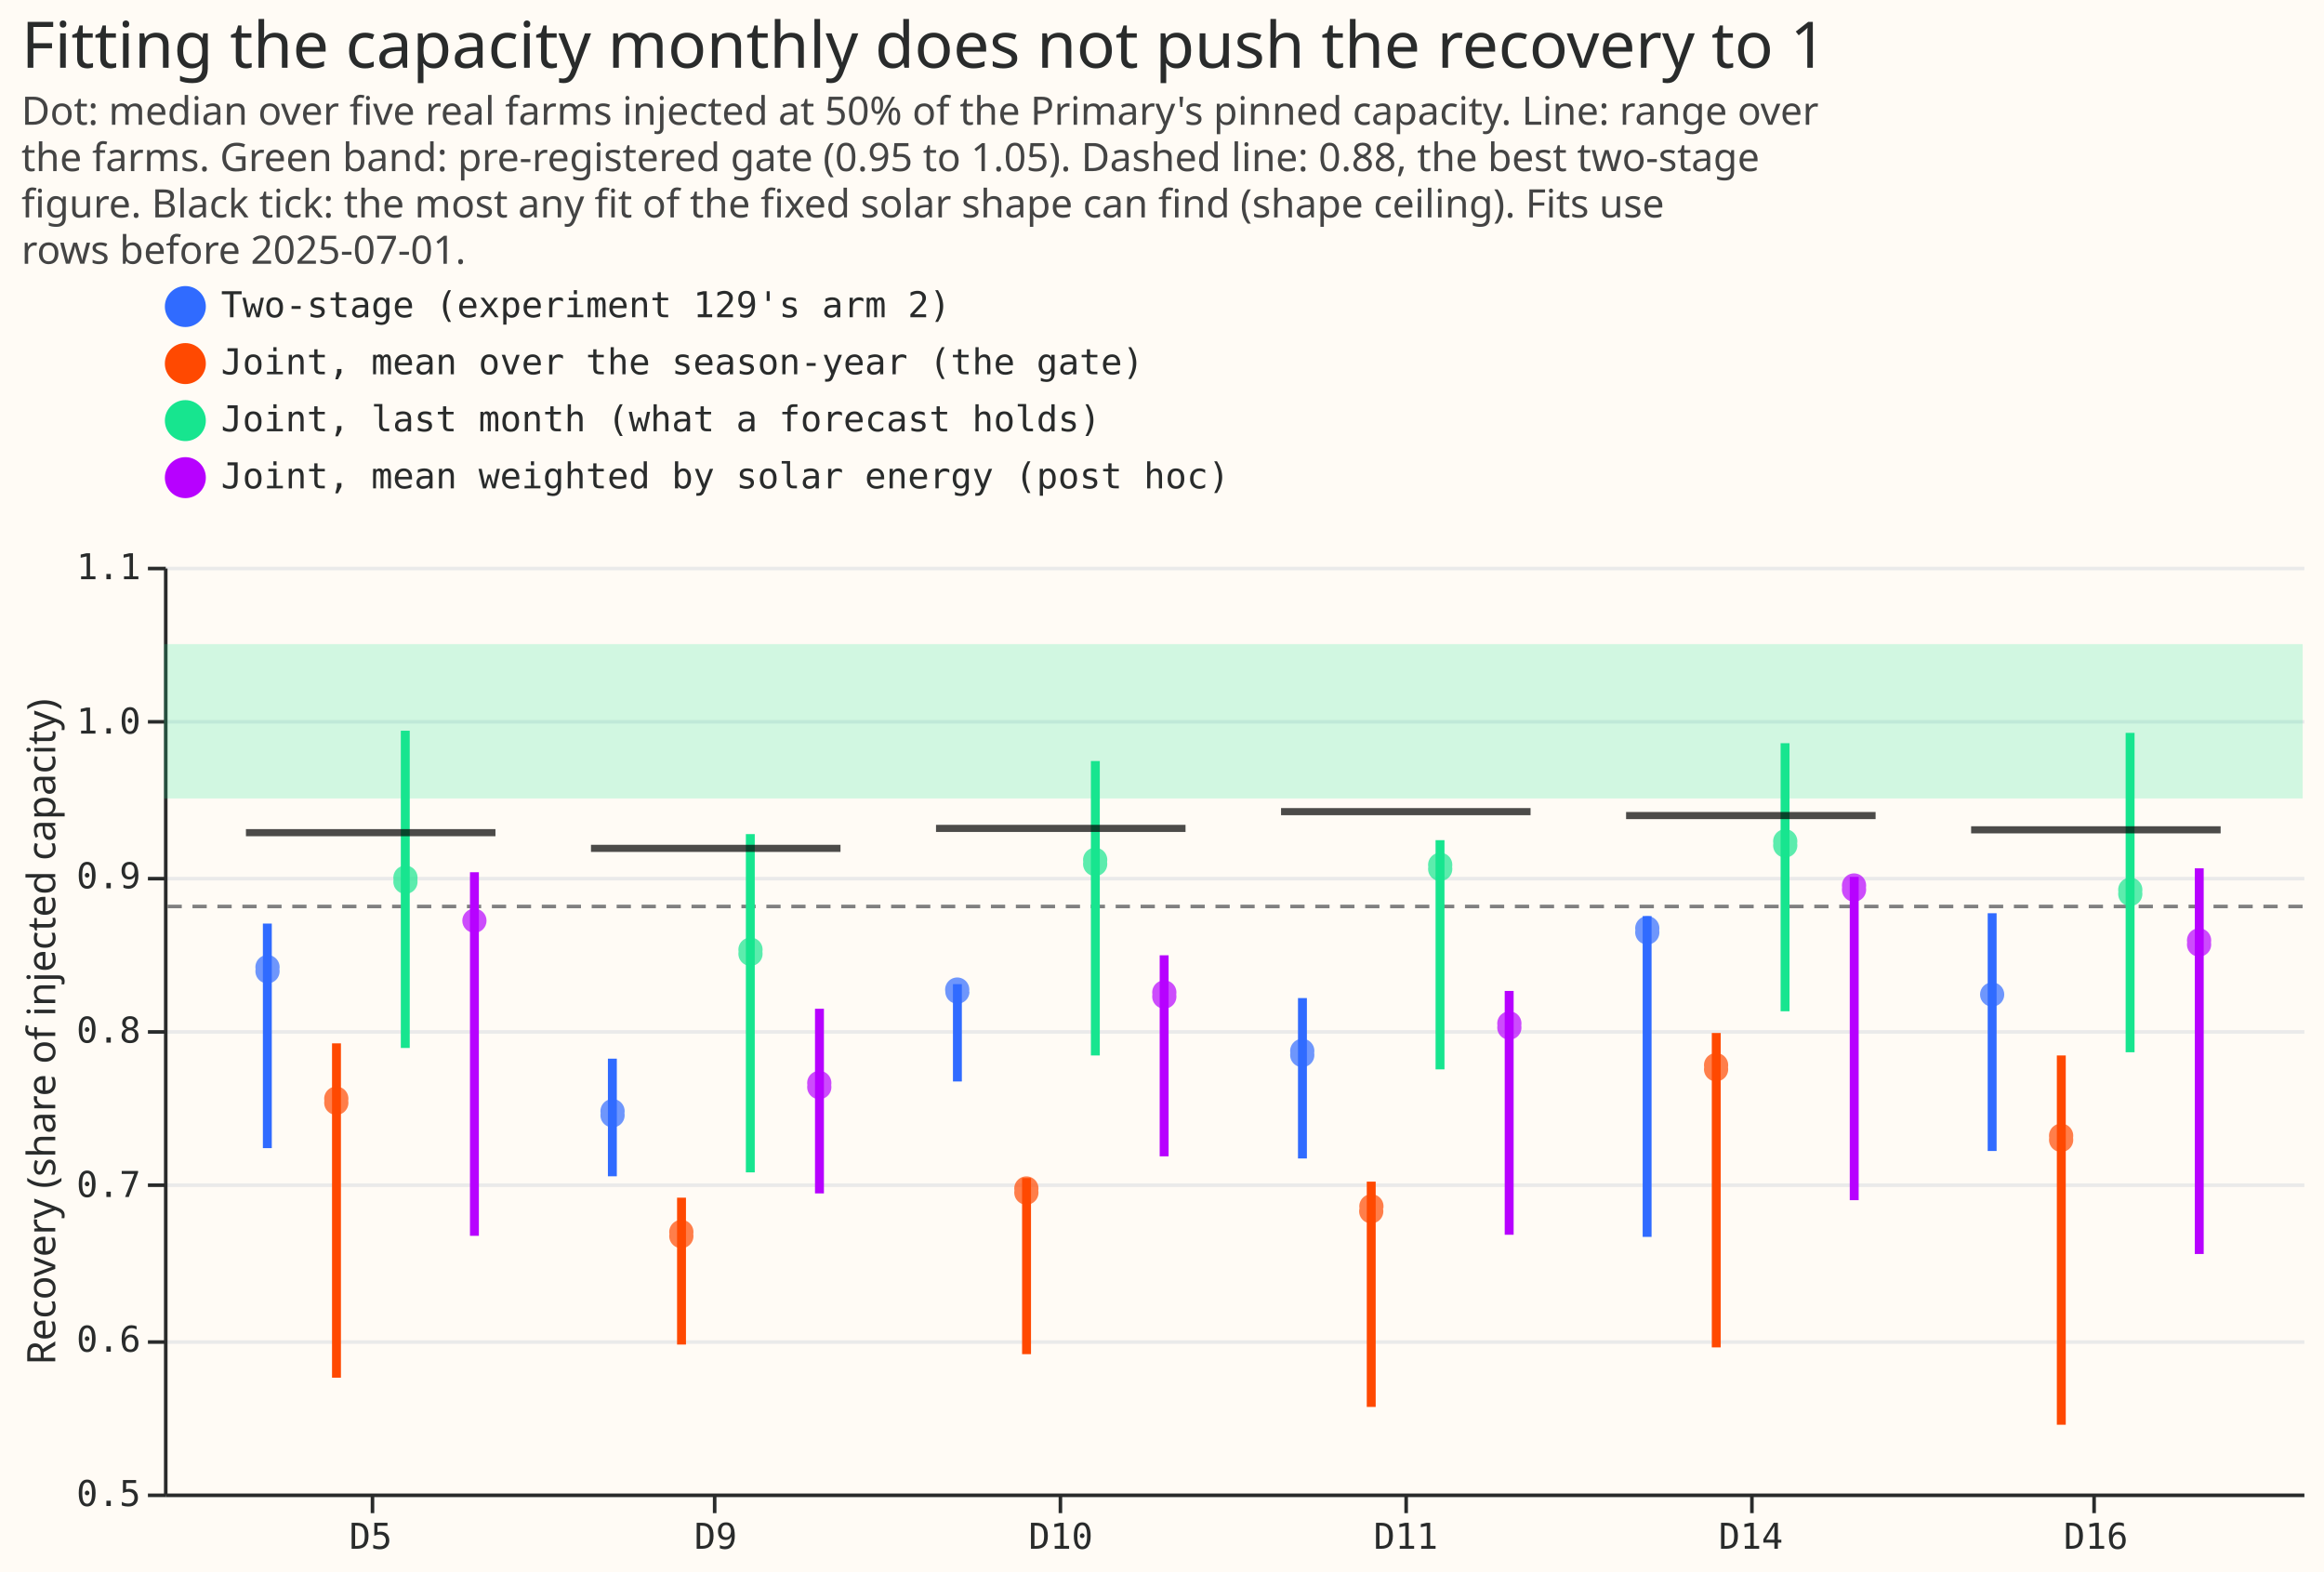
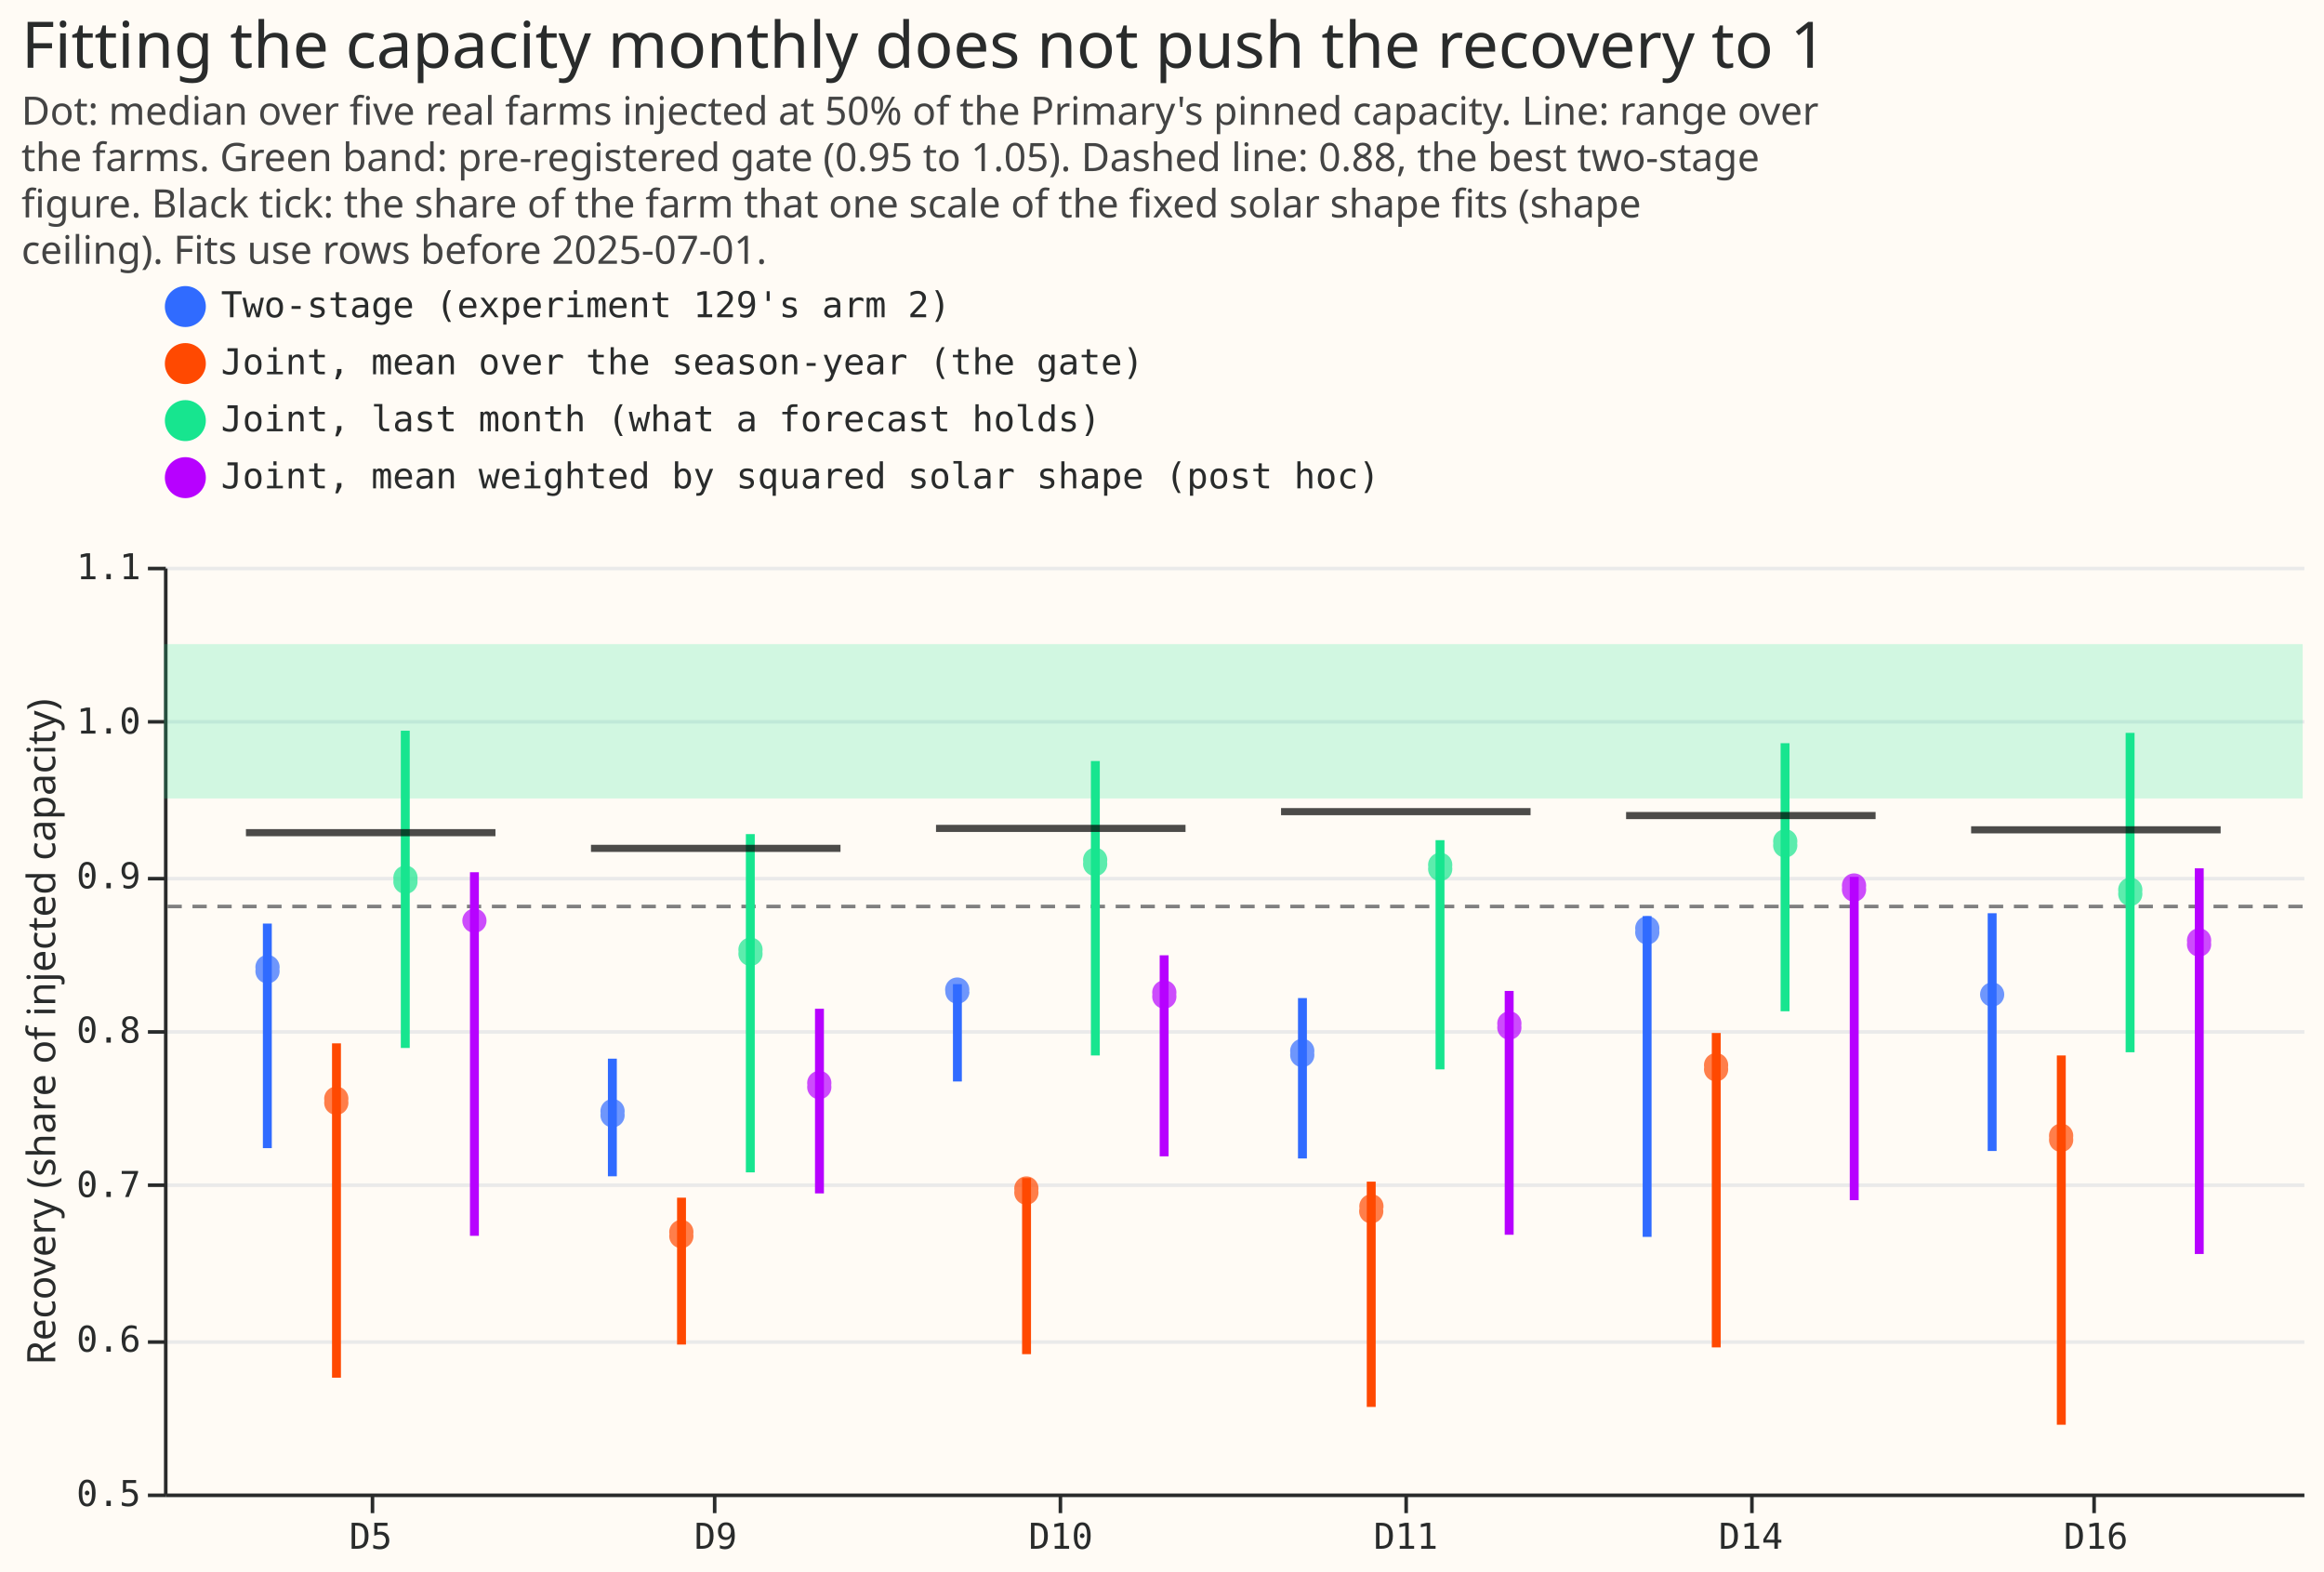
<svg xmlns="http://www.w3.org/2000/svg" width="652" height="441" class="marks" viewBox="0 0 652 441">
  <path fill="#fffbf5" d="M0 0h652v441H0z" />
  <g fill="none" stroke-miterlimit="10" aria-roledescription="group mark container" class="mark-group role-frame root">
    <path fill="#fffbf5" d="M46.5 159.5h600v260h-600Z" aria-hidden="true" class="background" />
    <g aria-hidden="true" class="mark-group role-axis">
      <path stroke="#eaeaea" d="M46.5 419.5h600m-600-43h600m-600-44h600m-600-43h600m-600-43h600m-600-44h600m-600-43h600" class="mark-rule role-axis-grid" pointer-events="none" />
    </g>
    <g aria-label="X-axis for a discrete scale with 6 values: D5, D9, D10, D11, D14, D16" aria-roledescription="axis" class="mark-group role-axis" pointer-events="none">
      <path stroke="#292b2b" d="M104.5 419.5v5m96-5v5m97-5v5m97-5v5m97-5v5m96-5v5" class="mark-rule role-axis-tick" />
      <g fill="#292b2b" class="mark-text role-axis-label" font-family="Matter Semi Mono, Roboto Mono, monospace" font-size="10" text-anchor="middle">
        <text transform="translate(104 434.5)">D5</text>
        <text transform="translate(200.8 434.5)">D9</text>
        <text transform="translate(297.6 434.5)">D10</text>
        <text transform="translate(394.4 434.5)">D11</text>
        <text transform="translate(491.2 434.5)">D14</text>
        <text transform="translate(588 434.5)">D16</text>
      </g>
      <path stroke="#292b2b" d="M46.5 419.5h600" class="mark-rule role-axis-domain" />
    </g>
    <g aria-label="Y-axis titled 'Recovery (share of injected capacity)' for a linear scale with values from 0.5 to 1.1" aria-roledescription="axis" class="mark-group role-axis" pointer-events="none">
      <path stroke="#292b2b" d="M46.5 419.5h-5m5-43h-5m5-44h-5m5-43h-5m5-43h-5m5-44h-5m5-43h-5" class="mark-rule role-axis-tick" />
      <g fill="#292b2b" class="mark-text role-axis-label" font-family="Matter Semi Mono, Roboto Mono, monospace" font-size="10" text-anchor="end">
        <text transform="translate(39.5 422.5)">0.5</text>
        <text transform="translate(39.5 379.2)">0.6</text>
        <text transform="translate(39.5 335.8)">0.7</text>
        <text transform="translate(39.5 292.5)">0.8</text>
        <text transform="translate(39.5 249.2)">0.9</text>
        <text transform="translate(39.5 205.8)">1.0</text>
        <text transform="translate(39.5 162.5)">1.1</text>
      </g>
      <path stroke="#292b2b" d="M46.5 419.5v-260" class="mark-rule role-axis-domain" />
      <text fill="#292b2b" class="mark-text role-axis-title" font-family="Matter XH, DM Sans, sans-serif" font-size="11" text-anchor="middle" transform="rotate(-90 152.5 137)">Recovery (share of injected capacity)</text>
    </g>
    <g aria-roledescription="rect mark container" class="mark-rect role-mark layer_0_marks">
      <path fill="#17e58f" d="M46 180.7h600V224H46Z" aria-label="low: 0.95; high: 1.05" aria-roledescription="rect mark" opacity=".2" />
    </g>
    <g aria-roledescription="rule mark container" class="mark-rule role-mark layer_1_marks">
      <path stroke="gray" stroke-dasharray="4,3" d="M646 254.3H46" aria-label="y: 0.88" aria-roledescription="rule mark" />
    </g>
    <g stroke-width="2.5" aria-roledescription="rule mark container" class="mark-rule role-mark layer_2_marks">
-       <path stroke="#b701ff" d="M326.6 324.4V268" aria-label="site: D10; Recovery (share of injected capacity): 0.718415939692; high: 0.848601589264; label: Joint, mean weighted by solar energy (post hoc)" aria-roledescription="rule mark" />
      <path stroke="#17e58f" d="M307.3 296.1v-82.6" aria-label="site: D10; Recovery (share of injected capacity): 0.783608553608; high: 0.974272647503; label: Joint, last month (what a forecast holds)" aria-roledescription="rule mark" />
+       <path stroke="#b701ff" d="M326.6 324.4V268" aria-label="site: D10; Recovery (share of injected capacity): 0.718415939692; high: 0.848601589264; label: Joint, mean weighted by squared solar shape (post hoc)" aria-roledescription="rule mark" />
      <path stroke="#ff4901" d="M288 379.9v-49.4" aria-label="site: D10; Recovery (share of injected capacity): 0.590320019521; high: 0.704410780877; label: Joint, mean over the season-year (the gate)" aria-roledescription="rule mark" />
      <path stroke="#306bff" d="M268.6 303.4v-27.3" aria-label="site: D10; Recovery (share of injected capacity): 0.766657670745; high: 0.829619507609; label: Two-stage (experiment 129's arm 2)" aria-roledescription="rule mark" />
-       <path stroke="#b701ff" d="M423.4 346.4V278" aria-label="site: D11; Recovery (share of injected capacity): 0.667476401797; high: 0.825500521092; label: Joint, mean weighted by solar energy (post hoc)" aria-roledescription="rule mark" />
      <path stroke="#17e58f" d="M404 300v-64.3" aria-label="site: D11; Recovery (share of injected capacity): 0.774608826543; high: 0.922911873487; label: Joint, last month (what a forecast holds)" aria-roledescription="rule mark" />
+       <path stroke="#b701ff" d="M423.4 346.4V278" aria-label="site: D11; Recovery (share of injected capacity): 0.667476401797; high: 0.825500521092; label: Joint, mean weighted by squared solar shape (post hoc)" aria-roledescription="rule mark" />
      <path stroke="#ff4901" d="M384.7 394.7v-63.2" aria-label="site: D11; Recovery (share of injected capacity): 0.556055143963; high: 0.701962705931; label: Joint, mean over the season-year (the gate)" aria-roledescription="rule mark" />
      <path stroke="#306bff" d="M365.4 325v-45" aria-label="site: D11; Recovery (share of injected capacity): 0.717064935889; high: 0.820754917151; label: Two-stage (experiment 129's arm 2)" aria-roledescription="rule mark" />
-       <path stroke="#b701ff" d="M520.2 336.7V246" aria-label="site: D14; Recovery (share of injected capacity): 0.689840148195; high: 0.899436988102; label: Joint, mean weighted by solar energy (post hoc)" aria-roledescription="rule mark" />
      <path stroke="#17e58f" d="M500.8 283.7v-75.2" aria-label="site: D14; Recovery (share of injected capacity): 0.812282645077; high: 0.985845652442; label: Joint, last month (what a forecast holds)" aria-roledescription="rule mark" />
+       <path stroke="#b701ff" d="M520.2 336.7V246" aria-label="site: D14; Recovery (share of injected capacity): 0.689840148195; high: 0.899436988102; label: Joint, mean weighted by squared solar shape (post hoc)" aria-roledescription="rule mark" />
      <path stroke="#ff4901" d="M481.5 378v-88.2" aria-label="site: D14; Recovery (share of injected capacity): 0.594449616596; high: 0.7981305209; label: Joint, mean over the season-year (the gate)" aria-roledescription="rule mark" />
      <path stroke="#306bff" d="M462.1 347v-90" aria-label="site: D14; Recovery (share of injected capacity): 0.666320480674; high: 0.873540584996; label: Two-stage (experiment 129's arm 2)" aria-roledescription="rule mark" />
-       <path stroke="#b701ff" d="M617 351.8V243.6" aria-label="site: D16; Recovery (share of injected capacity): 0.655173363119; high: 0.904836359699; label: Joint, mean weighted by solar energy (post hoc)" aria-roledescription="rule mark" />
      <path stroke="#17e58f" d="M597.6 295.2v-89.6" aria-label="site: D16; Recovery (share of injected capacity): 0.785626789906; high: 0.992359751643; label: Joint, last month (what a forecast holds)" aria-roledescription="rule mark" />
+       <path stroke="#b701ff" d="M617 351.8V243.6" aria-label="site: D16; Recovery (share of injected capacity): 0.655173363119; high: 0.904836359699; label: Joint, mean weighted by squared solar shape (post hoc)" aria-roledescription="rule mark" />
      <path stroke="#ff4901" d="M578.3 399.7V296.1" aria-label="site: D16; Recovery (share of injected capacity): 0.544540396554; high: 0.783563841032; label: Joint, mean over the season-year (the gate)" aria-roledescription="rule mark" />
      <path stroke="#306bff" d="M558.9 322.9v-66.7" aria-label="site: D16; Recovery (share of injected capacity): 0.721774672004; high: 0.875684297629; label: Two-stage (experiment 129's arm 2)" aria-roledescription="rule mark" />
-       <path stroke="#b701ff" d="M133.1 346.7v-102" aria-label="site: D5; Recovery (share of injected capacity): 0.666933216141; high: 0.902044342465; label: Joint, mean weighted by solar energy (post hoc)" aria-roledescription="rule mark" />
      <path stroke="#17e58f" d="M113.7 294v-89" aria-label="site: D5; Recovery (share of injected capacity): 0.788608560617; high: 0.993802258659; label: Joint, last month (what a forecast holds)" aria-roledescription="rule mark" />
+       <path stroke="#b701ff" d="M133.1 346.7v-102" aria-label="site: D5; Recovery (share of injected capacity): 0.666933216141; high: 0.902044342465; label: Joint, mean weighted by squared solar shape (post hoc)" aria-roledescription="rule mark" />
      <path stroke="#ff4901" d="M94.4 386.5v-93.8" aria-label="site: D5; Recovery (share of injected capacity): 0.575027397972; high: 0.791581968393; label: Joint, mean over the season-year (the gate)" aria-roledescription="rule mark" />
      <path stroke="#306bff" d="M75 322.1v-63" aria-label="site: D5; Recovery (share of injected capacity): 0.723539024037; high: 0.86905397111; label: Two-stage (experiment 129's arm 2)" aria-roledescription="rule mark" />
-       <path stroke="#b701ff" d="M229.9 334.8V283" aria-label="site: D9; Recovery (share of injected capacity): 0.694344074823; high: 0.813621315786; label: Joint, mean weighted by solar energy (post hoc)" aria-roledescription="rule mark" />
      <path stroke="#17e58f" d="M210.5 328.9V234" aria-label="site: D9; Recovery (share of injected capacity): 0.707979451131; high: 0.926777386285; label: Joint, last month (what a forecast holds)" aria-roledescription="rule mark" />
+       <path stroke="#b701ff" d="M229.9 334.8V283" aria-label="site: D9; Recovery (share of injected capacity): 0.694344074823; high: 0.813621315786; label: Joint, mean weighted by squared solar shape (post hoc)" aria-roledescription="rule mark" />
      <path stroke="#ff4901" d="M191.2 377.2V336" aria-label="site: D9; Recovery (share of injected capacity): 0.596383995236; high: 0.691689792051; label: Joint, mean over the season-year (the gate)" aria-roledescription="rule mark" />
      <path stroke="#306bff" d="M171.8 330v-33" aria-label="site: D9; Recovery (share of injected capacity): 0.705480833985; high: 0.781608322928; label: Two-stage (experiment 129's arm 2)" aria-roledescription="rule mark" />
    </g>
    <g aria-roledescription="symbol mark container" class="mark-symbol role-mark layer_3_marks">
-       <path fill="#b701ff" d="M330 279a3.4 3.4 0 1 1-6.7 0 3.4 3.4 0 1 1 6.7 0" aria-label="site: D10; median: 0.82309565265; label: Joint, mean weighted by solar energy (post hoc)" aria-roledescription="point" opacity=".7" />
      <path fill="#17e58f" d="M310.6 241.8a3.4 3.4 0 1 1-6.7 0 3.4 3.4 0 1 1 6.7 0" aria-label="site: D10; median: 0.908827296683; label: Joint, last month (what a forecast holds)" aria-roledescription="point" opacity=".7" />
+       <path fill="#b701ff" d="M330 279a3.4 3.4 0 1 1-6.7 0 3.4 3.4 0 1 1 6.7 0" aria-label="site: D10; median: 0.82309565265; label: Joint, mean weighted by squared solar shape (post hoc)" aria-roledescription="point" opacity=".7" />
      <path fill="#ff4901" d="M291.3 334a3.4 3.4 0 1 1-6.7 0 3.4 3.4 0 1 1 6.7 0" aria-label="site: D10; median: 0.696120400927; label: Joint, mean over the season-year (the gate)" aria-roledescription="point" opacity=".7" />
      <path fill="#306bff" d="M272 278.2a3.4 3.4 0 1 1-6.8 0 3.4 3.4 0 1 1 6.7 0" aria-label="site: D10; median: 0.825030008293; label: Two-stage (experiment 129's arm 2)" aria-roledescription="point" opacity=".7" />
-       <path fill="#b701ff" d="M426.8 287.7a3.4 3.4 0 1 1-6.7 0 3.4 3.4 0 1 1 6.7 0" aria-label="site: D11; median: 0.803060787329; label: Joint, mean weighted by solar energy (post hoc)" aria-roledescription="point" opacity=".7" />
      <path fill="#17e58f" d="M407.4 243.2a3.4 3.4 0 1 1-6.7 0 3.4 3.4 0 1 1 6.7 0" aria-label="site: D11; median: 0.905643258778; label: Joint, last month (what a forecast holds)" aria-roledescription="point" opacity=".7" />
+       <path fill="#b701ff" d="M426.8 287.7a3.4 3.4 0 1 1-6.7 0 3.4 3.4 0 1 1 6.7 0" aria-label="site: D11; median: 0.803060787329; label: Joint, mean weighted by squared solar shape (post hoc)" aria-roledescription="point" opacity=".7" />
      <path fill="#ff4901" d="M388 339a3.4 3.4 0 1 1-6.6 0 3.4 3.4 0 1 1 6.7 0" aria-label="site: D11; median: 0.684636355371; label: Joint, mean over the season-year (the gate)" aria-roledescription="point" opacity=".7" />
      <path fill="#306bff" d="M368.7 295.4a3.4 3.4 0 1 1-6.7 0 3.4 3.4 0 1 1 6.7 0" aria-label="site: D11; median: 0.785304806631; label: Two-stage (experiment 129's arm 2)" aria-roledescription="point" opacity=".7" />
-       <path fill="#b701ff" d="M523.5 249a3.4 3.4 0 1 1-6.7 0 3.4 3.4 0 1 1 6.7 0" aria-label="site: D14; median: 0.892224928754; label: Joint, mean weighted by solar energy (post hoc)" aria-roledescription="point" opacity=".7" />
      <path fill="#17e58f" d="M504.2 236.6a3.4 3.4 0 1 1-6.7 0 3.4 3.4 0 1 1 6.7 0" aria-label="site: D14; median: 0.920982753076; label: Joint, last month (what a forecast holds)" aria-roledescription="point" opacity=".7" />
+       <path fill="#b701ff" d="M523.5 249a3.4 3.4 0 1 1-6.7 0 3.4 3.4 0 1 1 6.7 0" aria-label="site: D14; median: 0.892224928754; label: Joint, mean weighted by squared solar shape (post hoc)" aria-roledescription="point" opacity=".7" />
      <path fill="#ff4901" d="M484.8 299.4a3.4 3.4 0 1 1-6.7 0 3.4 3.4 0 1 1 6.7 0" aria-label="site: D14; median: 0.775957413757; label: Joint, mean over the season-year (the gate)" aria-roledescription="point" opacity=".7" />
      <path fill="#306bff" d="M465.5 261a3.4 3.4 0 1 1-6.7 0 3.4 3.4 0 1 1 6.7 0" aria-label="site: D14; median: 0.864641823927; label: Two-stage (experiment 129's arm 2)" aria-roledescription="point" opacity=".7" />
-       <path fill="#b701ff" d="M620.3 264.4a3.4 3.4 0 1 1-6.7 0 3.4 3.4 0 1 1 6.7 0" aria-label="site: D16; median: 0.856800640871; label: Joint, mean weighted by solar energy (post hoc)" aria-roledescription="point" opacity=".7" />
      <path fill="#17e58f" d="M601 250.2a3.4 3.4 0 1 1-6.7 0 3.4 3.4 0 1 1 6.7 0" aria-label="site: D16; median: 0.889531515872; label: Joint, last month (what a forecast holds)" aria-roledescription="point" opacity=".7" />
+       <path fill="#b701ff" d="M620.3 264.4a3.4 3.4 0 1 1-6.7 0 3.4 3.4 0 1 1 6.7 0" aria-label="site: D16; median: 0.856800640871; label: Joint, mean weighted by squared solar shape (post hoc)" aria-roledescription="point" opacity=".7" />
      <path fill="#ff4901" d="M581.6 319.2a3.4 3.4 0 1 1-6.7 0 3.4 3.4 0 1 1 6.7 0" aria-label="site: D16; median: 0.7303606717; label: Joint, mean over the season-year (the gate)" aria-roledescription="point" opacity=".7" />
      <path fill="#306bff" d="M562.3 279a3.4 3.4 0 1 1-6.8 0 3.4 3.4 0 1 1 6.8 0" aria-label="site: D16; median: 0.823052467355; label: Two-stage (experiment 129's arm 2)" aria-roledescription="point" opacity=".7" />
-       <path fill="#b701ff" d="M136.5 258.3a3.4 3.4 0 1 1-6.8 0 3.4 3.4 0 1 1 6.8 0" aria-label="site: D5; median: 0.870791806582; label: Joint, mean weighted by solar energy (post hoc)" aria-roledescription="point" opacity=".7" />
      <path fill="#17e58f" d="M117.1 246.8a3.4 3.4 0 1 1-6.7 0 3.4 3.4 0 1 1 6.7 0" aria-label="site: D5; median: 0.897369113459; label: Joint, last month (what a forecast holds)" aria-roledescription="point" opacity=".7" />
+       <path fill="#b701ff" d="M136.5 258.3a3.4 3.4 0 1 1-6.8 0 3.4 3.4 0 1 1 6.8 0" aria-label="site: D5; median: 0.870791806582; label: Joint, mean weighted by squared solar shape (post hoc)" aria-roledescription="point" opacity=".7" />
      <path fill="#ff4901" d="M97.7 308.8a3.4 3.4 0 1 1-6.7 0 3.4 3.4 0 1 1 6.7 0" aria-label="site: D5; median: 0.754306776111; label: Joint, mean over the season-year (the gate)" aria-roledescription="point" opacity=".7" />
      <path fill="#306bff" d="M78.4 271.9a3.4 3.4 0 1 1-6.7 0 3.4 3.4 0 1 1 6.7 0" aria-label="site: D5; median: 0.839563396851; label: Two-stage (experiment 129's arm 2)" aria-roledescription="point" opacity=".7" />
-       <path fill="#b701ff" d="M233.2 304.4a3.4 3.4 0 1 1-6.7 0 3.4 3.4 0 1 1 6.7 0" aria-label="site: D9; median: 0.764433524736; label: Joint, mean weighted by solar energy (post hoc)" aria-roledescription="point" opacity=".7" />
      <path fill="#17e58f" d="M213.9 267a3.4 3.4 0 1 1-6.7 0 3.4 3.4 0 1 1 6.7 0" aria-label="site: D9; median: 0.85055525611; label: Joint, last month (what a forecast holds)" aria-roledescription="point" opacity=".7" />
+       <path fill="#b701ff" d="M233.2 304.4a3.4 3.4 0 1 1-6.7 0 3.4 3.4 0 1 1 6.7 0" aria-label="site: D9; median: 0.764433524736; label: Joint, mean weighted by squared solar shape (post hoc)" aria-roledescription="point" opacity=".7" />
      <path fill="#ff4901" d="M194.5 346.2a3.4 3.4 0 1 1-6.7 0 3.4 3.4 0 1 1 6.7 0" aria-label="site: D9; median: 0.668026023699; label: Joint, mean over the season-year (the gate)" aria-roledescription="point" opacity=".7" />
      <path fill="#306bff" d="M175.2 312.3a3.4 3.4 0 1 1-6.7 0 3.4 3.4 0 1 1 6.7 0" aria-label="site: D9; median: 0.746131615839; label: Two-stage (experiment 129's arm 2)" aria-roledescription="point" opacity=".7" />
    </g>
    <g fill="#000" aria-roledescription="rect mark container" class="mark-rect role-mark layer_4_marks">
      <path d="M553 231.8h70v2h-70Z" aria-label="site: D16; ceiling: 0.929699706169" aria-roledescription="tick" opacity=".7" />
-       <path d="M165.8 237h70v2h-70Z" aria-label="site: D9; ceiling: 0.917699281689" aria-roledescription="tick" opacity=".7" />
+       <path d="M359.4 226.7h70v2h-70Z" aria-label="site: D11; ceiling: 0.941376396208" aria-roledescription="tick" opacity=".7" />
+       <path d="M456.2 227.8h70v2h-70Z" aria-label="site: D14; ceiling: 0.938879661345" aria-roledescription="tick" opacity=".7" />
      <path d="M69 232.6h70v2H69Z" aria-label="site: D5; ceiling: 0.927793501362" aria-roledescription="tick" opacity=".7" />
      <path d="M262.6 231.4h70v2h-70Z" aria-label="site: D10; ceiling: 0.930505305679" aria-roledescription="tick" opacity=".7" />
-       <path d="M456.2 227.8h70v2h-70Z" aria-label="site: D14; ceiling: 0.938879661345" aria-roledescription="tick" opacity=".7" />
-       <path d="M359.4 226.7h70v2h-70Z" aria-label="site: D11; ceiling: 0.941376396208" aria-roledescription="tick" opacity=".7" />
+       <path d="M165.8 237h70v2h-70Z" aria-label="site: D9; ceiling: 0.917699281689" aria-roledescription="tick" opacity=".7" />
    </g>
-     <g aria-label="Symbol legend for fill color and stroke color with 4 values: Two-stage (experiment 129's arm 2), Joint, mean over the season-year (the gate), Joint, last month (what a forecast holds), Joint, mean weighted by solar energy (post hoc)" aria-roledescription="legend" class="mark-group role-legend">
-       <path d="M46 80h299v61H46Z" aria-hidden="true" class="background" pointer-events="none" />
+     <g aria-label="Symbol legend for fill color and stroke color with 4 values: Two-stage (experiment 129's arm 2), Joint, mean over the season-year (the gate), Joint, last month (what a forecast holds), Joint, mean weighted by squared solar shape (post hoc)" aria-roledescription="legend" class="mark-group role-legend">
+       <path d="M46 80h341v61H46Z" aria-hidden="true" class="background" pointer-events="none" />
      <g class="mark-group role-legend-entry">
        <g aria-roledescription="group mark container" class="mark-group role-scope" pointer-events="none">
-           <path d="M46 80h298v12.5H46Z" aria-hidden="true" class="background" />
+           <path d="M46 80h340v12.5H46Z" aria-hidden="true" class="background" />
          <path fill="#306bff" stroke="#306bff" stroke-width="1.5" d="M57 86a5 5 0 1 1-10 0 5 5 0 1 1 10 0" class="mark-symbol role-legend-symbol" />
          <text fill="#292b2b" class="mark-text role-legend-label" font-family="Matter Semi Mono, Roboto Mono, monospace" font-size="10" transform="translate(62 89)">Two-stage (experiment 129's arm 2)</text>
-           <path d="M46 96h298v12.5H46Z" aria-hidden="true" class="background" />
+           <path d="M46 96h340v12.5H46Z" aria-hidden="true" class="background" />
          <path fill="#ff4901" stroke="#ff4901" stroke-width="1.5" d="M57 102a5 5 0 1 1-10 0 5 5 0 1 1 10 0" class="mark-symbol role-legend-symbol" />
          <text fill="#292b2b" class="mark-text role-legend-label" font-family="Matter Semi Mono, Roboto Mono, monospace" font-size="10" transform="translate(62 105)">Joint, mean over the season-year (the gate)</text>
-           <path d="M46 112h298v12.5H46Z" aria-hidden="true" class="background" />
+           <path d="M46 112h340v12.5H46Z" aria-hidden="true" class="background" />
          <path fill="#17e58f" stroke="#17e58f" stroke-width="1.5" d="M57 118a5 5 0 1 1-10 0 5 5 0 1 1 10 0" class="mark-symbol role-legend-symbol" />
          <text fill="#292b2b" class="mark-text role-legend-label" font-family="Matter Semi Mono, Roboto Mono, monospace" font-size="10" transform="translate(62 121)">Joint, last month (what a forecast holds)</text>
-           <path d="M46 128h298v12.5H46Z" aria-hidden="true" class="background" />
+           <path d="M46 128h340v12.5H46Z" aria-hidden="true" class="background" />
          <path fill="#b701ff" stroke="#b701ff" stroke-width="1.5" d="M57 134a5 5 0 1 1-10 0 5 5 0 1 1 10 0" class="mark-symbol role-legend-symbol" />
-           <text fill="#292b2b" class="mark-text role-legend-label" font-family="Matter Semi Mono, Roboto Mono, monospace" font-size="10" transform="translate(62 137)">Joint, mean weighted by solar energy (post hoc)</text>
+           <text fill="#292b2b" class="mark-text role-legend-label" font-family="Matter Semi Mono, Roboto Mono, monospace" font-size="10" transform="translate(62 137)">Joint, mean weighted by squared solar shape (post hoc)</text>
        </g>
      </g>
    </g>
    <g class="mark-group role-title" font-family="Matter XH, DM Sans, sans-serif" pointer-events="none">
      <text fill="#292b2b" aria-label="Title text 'Fitting the capacity monthly does not push the recovery to 1'" aria-roledescription="title" class="mark-text role-title-text" font-size="18" transform="translate(6 19)">Fitting the capacity monthly does not push the recovery to 1</text>
-       <text fill="#444" aria-label="Subtitle text 'Dot: median over five real farms injected at 50% of the Primary's pinned capacity. Line: range over the farms. Green band: pre-registered gate (0.95 to 1.05). Dashed line: 0.88, the best two-stage figure. Black tick: the most any fit of the fixed solar shape can find (shape ceiling). Fits use rows before 2025-07-01.'" aria-roledescription="subtitle" class="mark-text role-title-subtitle" font-size="11" transform="translate(6 35)">
+       <text fill="#444" aria-label="Subtitle text 'Dot: median over five real farms injected at 50% of the Primary's pinned capacity. Line: range over the farms. Green band: pre-registered gate (0.95 to 1.05). Dashed line: 0.88, the best two-stage figure. Black tick: the share of the farm that one scale of the fixed solar shape fits (shape ceiling). Fits use rows before 2025-07-01.'" aria-roledescription="subtitle" class="mark-text role-title-subtitle" font-size="11" transform="translate(6 35)">
        <tspan>Dot: median over five real farms injected at 50% of the Primary's pinned capacity. Line: range over</tspan>
        <tspan x="0" dy="13">the farms. Green band: pre-registered gate (0.95 to 1.05). Dashed line: 0.88, the best two-stage</tspan>
-         <tspan x="0" dy="13">figure. Black tick: the most any fit of the fixed solar shape can find (shape ceiling). Fits use</tspan>
-         <tspan x="0" dy="13">rows before 2025-07-01.</tspan>
+         <tspan x="0" dy="13">figure. Black tick: the share of the farm that one scale of the fixed solar shape fits (shape</tspan>
+         <tspan x="0" dy="13">ceiling). Fits use rows before 2025-07-01.</tspan>
      </text>
    </g>
  </g>
</svg>
